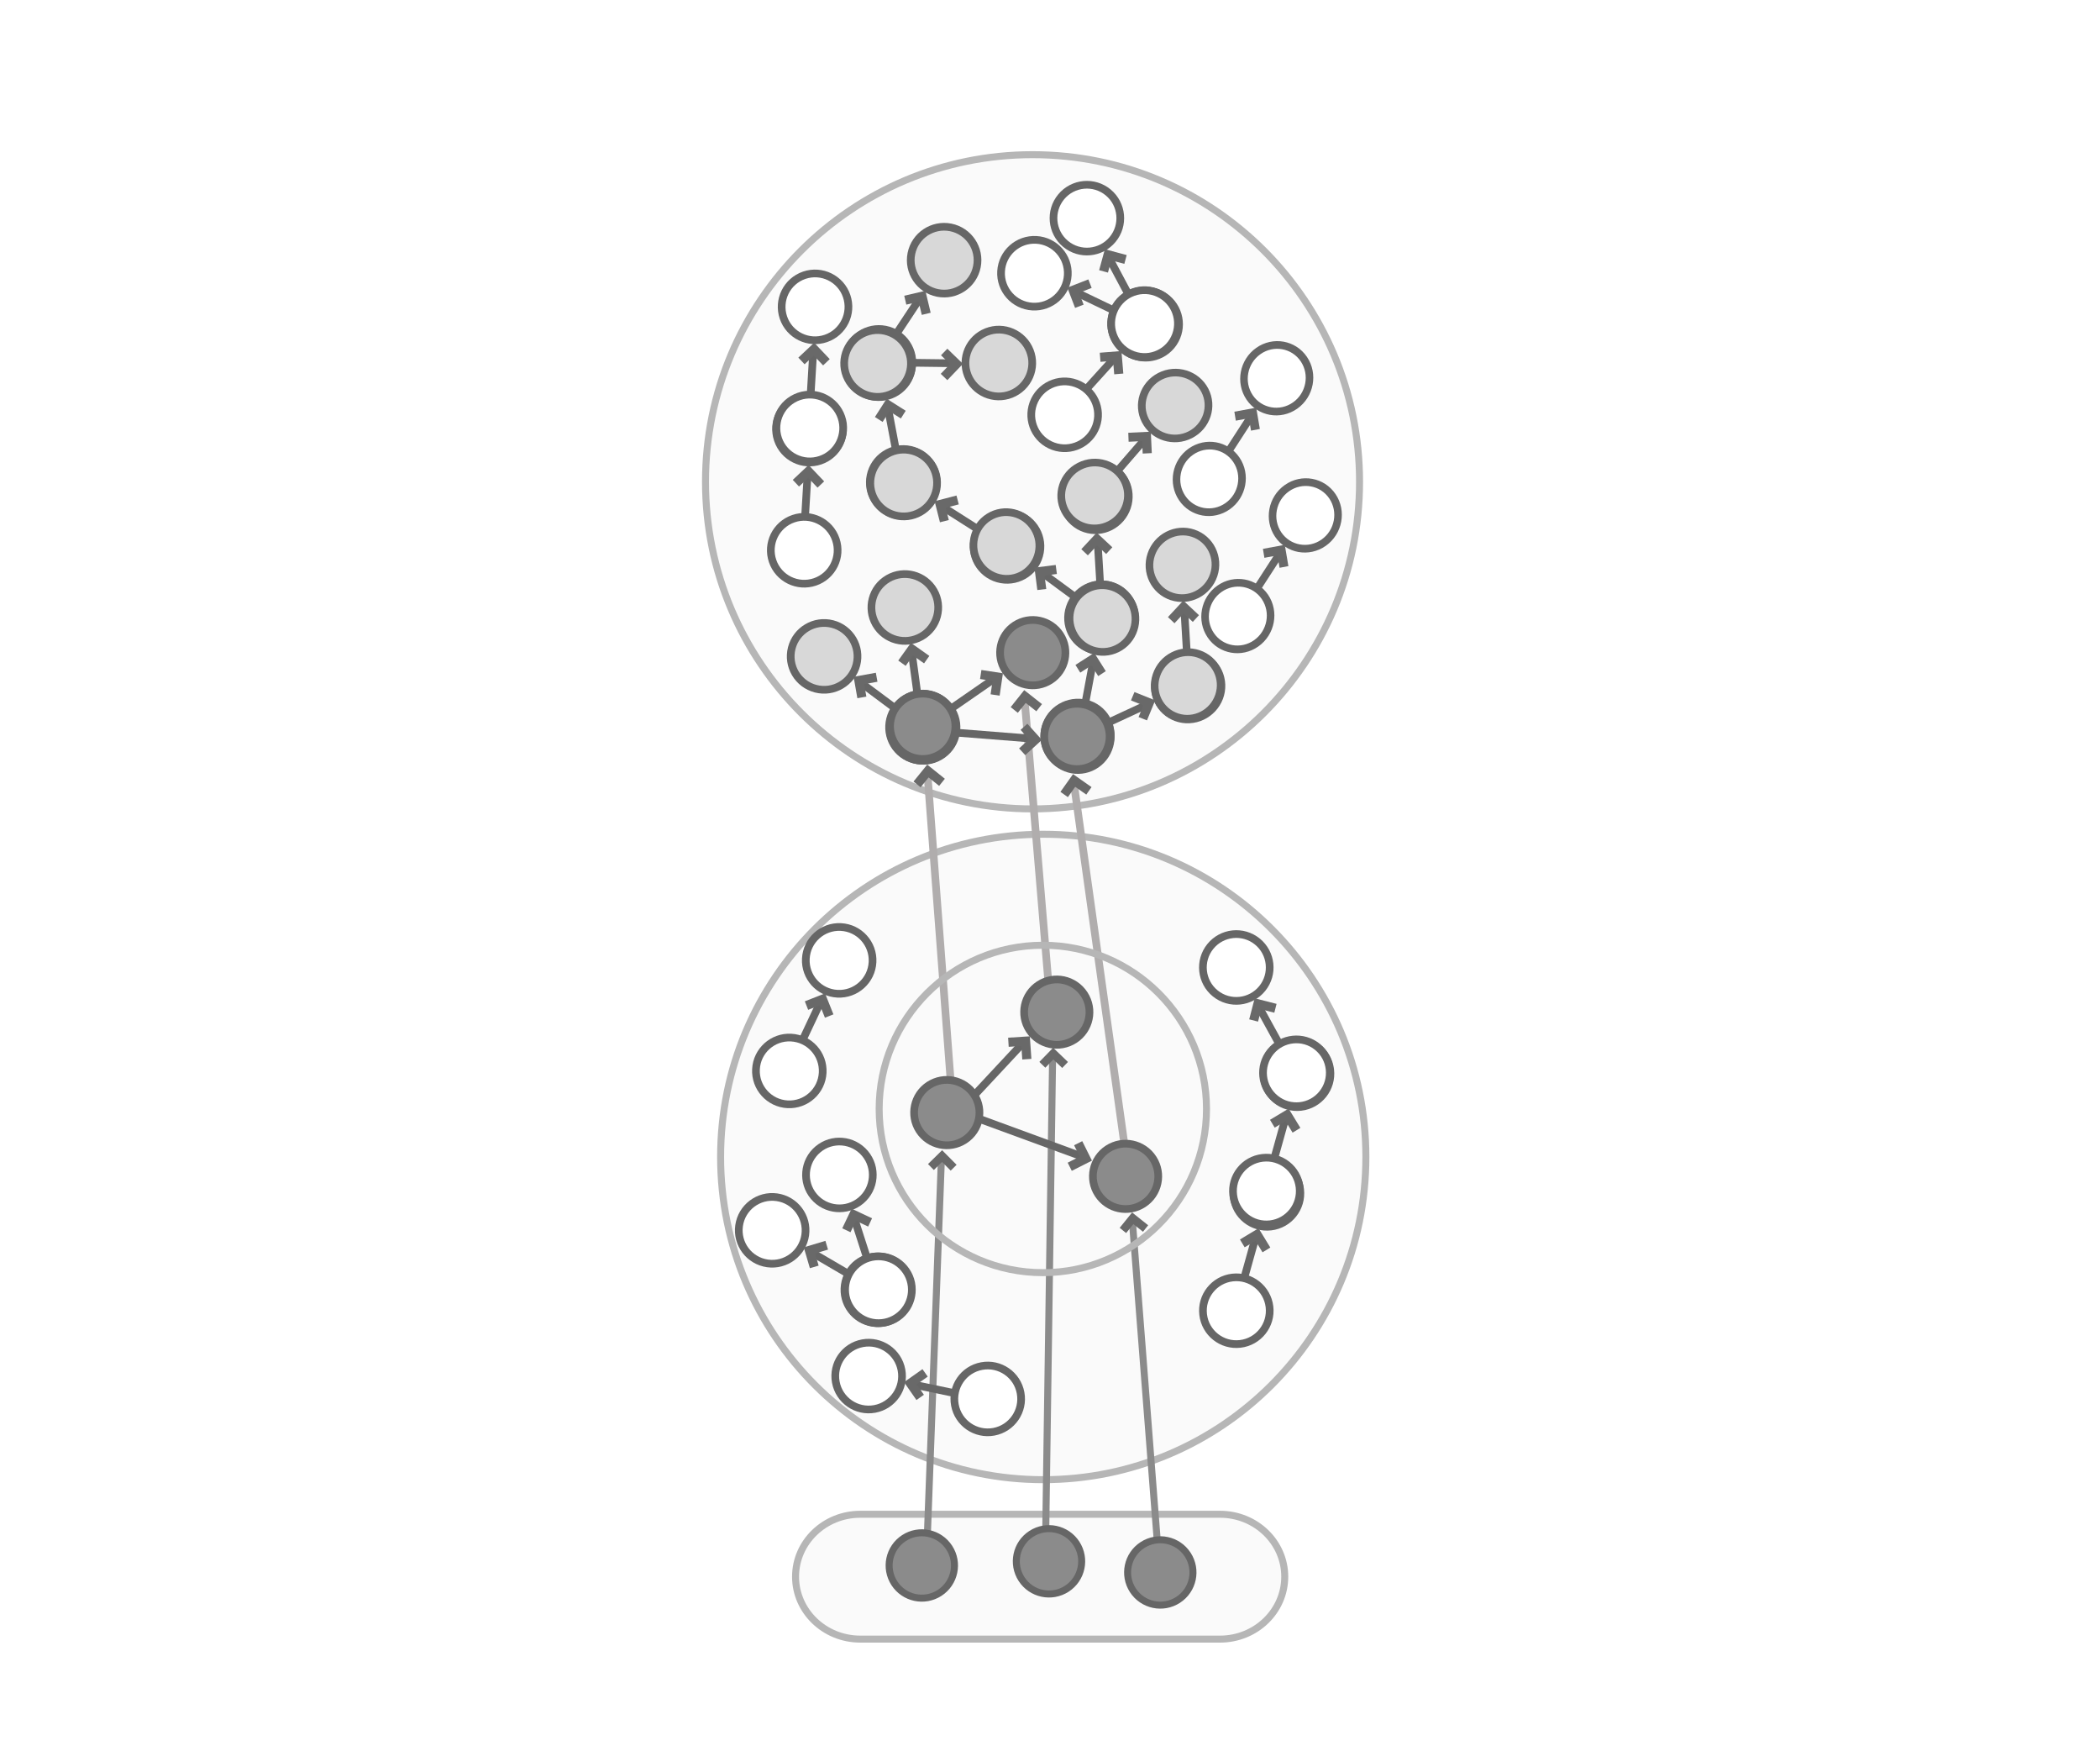
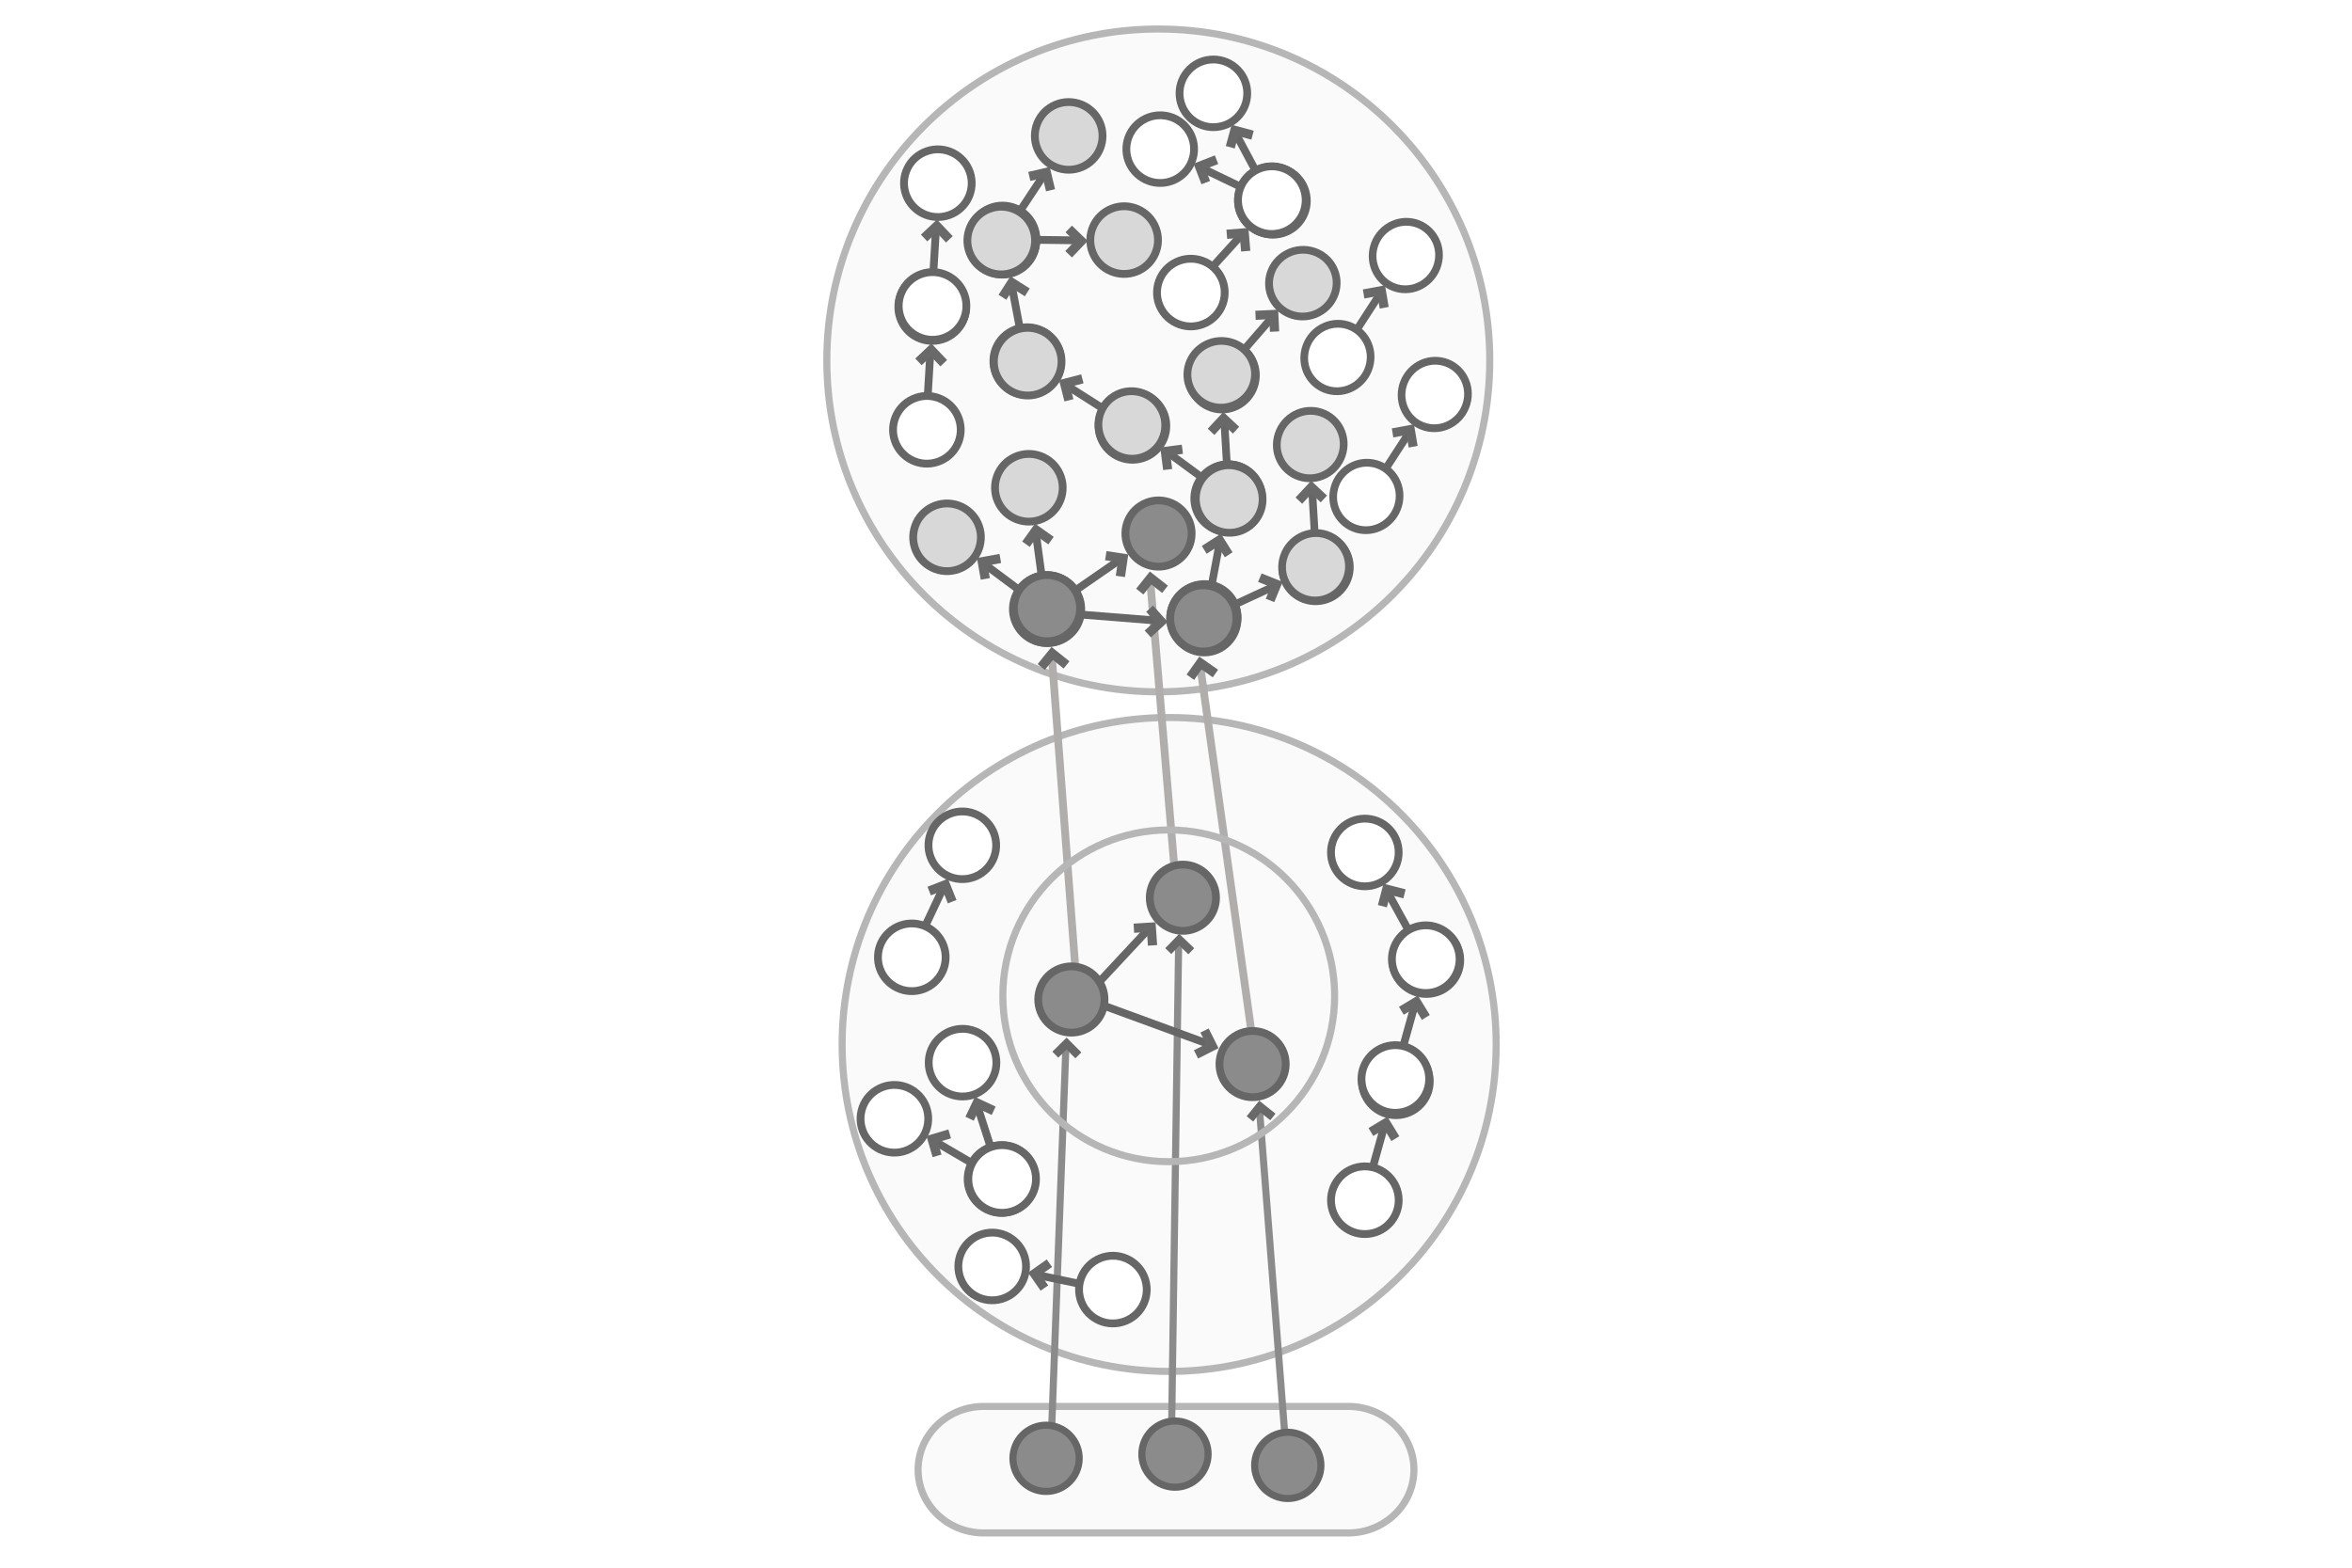
- <svg xmlns="http://www.w3.org/2000/svg" xmlns:xlink="http://www.w3.org/1999/xlink" width="300px" height="250px" viewBox="0 0 300 250">
+ <svg xmlns="http://www.w3.org/2000/svg" xmlns:xlink="http://www.w3.org/1999/xlink" width="300px" height="200px" viewBox="0 0 300 221">
  <defs>
    <symbol id="symbol-1" viewBox="0 0 75.989 137.212">
      <circle style="fill: rgb(216, 216, 216); stroke-width: 5px; stroke: rgb(102, 102, 102);" cx="243.248" cy="327.315" r="21.703" transform="matrix(0.838671, -0.544639, 0.544639, 0.838671, -336.3064, -34.83715)" />
      <circle style="fill: rgb(216, 216, 216); stroke-width: 5px; stroke: rgb(102, 102, 102);" cx="271.904" cy="253.912" r="21.703" transform="matrix(0.838671, -0.544639, 0.544639, 0.838671, -336.3064, -34.83715)" />
      <line style="stroke-width: 5px; marker-start: url(#marker-0); stroke: rgb(102, 102, 102);" x1="260.613" y1="282.91" x2="251.477" y2="305.225" transform="matrix(0.838671, -0.544639, 0.544639, 0.838671, -336.3064, -34.83715)" />
    </symbol>
    <marker id="marker-0" viewBox="0 0 12.641 9.03" overflow="visible" orient="auto" refX="6.32" refY="4.51">
      <polyline style="fill: none; stroke-miterlimit: 2; stroke-width: 5px; stroke: rgb(105, 105, 105);" points="2 3.775 10.625 0 14.641 9.03" transform="matrix(-0.390731, -0.920505, 0.920505, -0.390731, 7.415497, 13.93821)" />
    </marker>
    <symbol id="symbol-2" viewBox="0 0 75.989 137.212">
      <circle style="stroke-width: 5px; stroke: rgb(102, 102, 102); fill: rgb(255, 255, 255);" cx="243.248" cy="327.315" r="21.703" transform="matrix(0.838671, -0.544639, 0.544639, 0.838671, -336.3064, -34.83715)" />
      <circle style="stroke-width: 5px; stroke: rgb(102, 102, 102); fill: rgb(255, 255, 255);" cx="271.904" cy="253.912" r="21.703" transform="matrix(0.838671, -0.544639, 0.544639, 0.838671, -336.3064, -34.83715)" />
      <line style="stroke-width: 5px; marker-start: url(#marker-0); stroke: rgb(102, 102, 102); fill: rgb(255, 255, 255);" x1="222.038" y1="264.931" x2="212.902" y2="287.246" transform="matrix(0.838671, -0.544639, 0.544639, 0.838671, -294.162, -40.76803)" />
    </symbol>
  </defs>
-   <circle cx="147.504" cy="68.809" r="46.718" style="fill: rgb(250, 250, 250); stroke: rgb(182, 182, 182);" />
-   <use width="75.989" height="137.212" transform="matrix(0.219831, 0, 0, 0.219831, 118.9304, 45.34273)" style="stroke-width: 23.94px; stroke: rgb(166, 172, 148);" xlink:href="#symbol-1" />
-   <use width="75.989" height="137.212" transform="matrix(0.157513, 0.153347, -0.153347, 0.157513, 134.7513, 27.82549)" style="stroke-width: 23.94px; stroke: rgb(166, 172, 148);" xlink:href="#symbol-1" />
-   <use width="75.989" height="137.212" transform="matrix(-0.216426, 0, 0, 0.219831, 163.9344, 81.64036)" style="stroke-width: 23.94px; stroke: rgb(166, 172, 148);" xlink:href="#symbol-1" />
-   <use width="75.989" height="137.212" transform="matrix(-0.210659, 0.056446, 0.053174, 0.211602, 161.2733, 62.92448)" style="stroke-width: 23.94px; stroke: rgb(166, 172, 148);" xlink:href="#symbol-1" />
-   <use width="75.989" height="137.212" transform="matrix(0.150463, -0.160271, 0.160271, 0.150463, 119.7682, 69.27989)" style="stroke-width: 23.94px; stroke: rgb(166, 172, 148);" xlink:href="#symbol-1" />
-   <use width="75.989" height="137.212" transform="matrix(-0.190152, -0.106797, -0.109796, 0.188541, 176.8828, 55.46308)" style="stroke-width: 23.94px; stroke: rgb(166, 172, 148);" xlink:href="#symbol-1" />
-   <use width="75.989" height="137.212" transform="matrix(-0.091178, 0.198116, 0.196751, 0.094296, 140.6028, 69.12927)" style="stroke-width: 23.94px; stroke: rgb(166, 172, 148);" xlink:href="#symbol-1" />
-   <use width="75.989" height="137.212" transform="matrix(0.21953, 0.011499, -0.011499, 0.21953, 123.0149, 79.82645)" style="stroke-width: 23.94px; stroke: rgb(166, 172, 148);" xlink:href="#symbol-1" />
-   <use width="75.989" height="137.212" transform="matrix(-0.043677, 0.215448, -0.215448, -0.043677, 150.47, 46.69033)" style="stroke-width: 23.94px; stroke: rgb(166, 172, 148);" xlink:href="#symbol-1" />
-   <use width="75.989" height="137.212" transform="matrix(0.213156, 0.053754, -0.053754, 0.213156, 110.8523, 53.27249)" xlink:href="#symbol-2" />
-   <use width="75.989" height="137.212" transform="matrix(-0.198729, -0.081985, -0.083836, 0.203217, 194.9547, 69.97237)" xlink:href="#symbol-2" />
-   <use width="75.989" height="137.212" transform="matrix(0.213156, 0.053754, -0.053754, 0.213156, 111.6496, 35.81168)" xlink:href="#symbol-2" />
-   <use width="75.989" height="137.212" transform="matrix(-0.198729, -0.081985, -0.083836, 0.203217, 190.8744, 50.38456)" xlink:href="#symbol-2" />
-   <use width="75.989" height="137.212" transform="matrix(0.161898, -0.148711, 0.148711, 0.161898, 108.4036, 93.34883)" style="stroke-width: 23.94px; stroke: rgb(166, 172, 148);" xlink:href="#symbol-1" />
-   <use width="75.989" height="137.212" transform="matrix(-0.125455, -0.176356, -0.17913, 0.127427, 178.8933, 99.505)" style="stroke-width: 23.94px; stroke: rgb(166, 172, 148);" xlink:href="#symbol-1" />
-   <use width="75.989" height="137.212" transform="matrix(-0.210659, 0.056446, 0.053174, 0.211602, 173.6498, 72.62282)" style="stroke-width: 23.94px; stroke: rgb(166, 172, 148);" xlink:href="#symbol-1" />
-   <use width="75.989" height="137.212" transform="matrix(0.130381, -0.176993, 0.176993, 0.130381, 138.5475, 40.42254)" xlink:href="#symbol-2" />
-   <use width="75.989" height="137.212" transform="matrix(0.209861, -0.065449, 0.065449, 0.209861, 147.0043, 26.82193)" xlink:href="#symbol-2" />
-   <circle cx="149.035" cy="165.239" r="46.091" style="fill: rgb(250, 250, 250); stroke: rgb(182, 182, 182);" />
-   <use width="75.989" height="137.212" transform="matrix(0.144345, -0.165801, 0.165801, 0.144345, 100.9982, 176.3602)" xlink:href="#symbol-2" />
-   <rect x="113.651" y="216.269" width="69.885" height="17.831" style="fill: rgb(250, 250, 250); stroke: rgb(182, 182, 182);" rx="9.242" ry="9.242" />
-   <line style="marker-start: url(#marker-0); fill: rgb(255, 255, 255); stroke: rgb(139, 139, 139);" x1="160.191" y1="173.353" x2="128.28" y2="218.7" transform="matrix(0.838671, -0.544639, 0.544639, 0.838671, -94.2906, 107.6921)" />
-   <line style="marker-start: url(#marker-0); fill: rgb(255, 255, 255); stroke: rgb(139, 139, 139);" x1="183.524" y1="161.187" x2="143.452" y2="220.976" transform="matrix(0.838671, -0.544639, 0.544639, 0.838671, -91.3355, 115.9703)" />
-   <line style="marker-start: url(#marker-0); fill: rgb(255, 255, 255); stroke: rgb(139, 139, 139);" x1="181.755" y1="179.138" x2="158.428" y2="222.013" transform="matrix(0.838671, -0.544639, 0.544639, 0.838671, -88.20458, 123.4782)" />
-   <line style="marker-start: url(#marker-0); fill: rgb(255, 246, 246); stroke: rgb(176, 173, 173); stroke-width: 1.1px;" x1="144.892" y1="113.592" x2="123.513" y2="152.669" transform="matrix(0.838671, -0.544639, 0.544639, 0.838671, -50.85724, 94.56973)" />
-   <line style="marker-start: url(#marker-0); fill: rgb(255, 246, 246); stroke: rgb(176, 173, 173); stroke-width: 1.1px;" x1="154.654" y1="104.196" x2="135.882" y2="139.224" transform="matrix(0.838671, -0.544639, 0.544639, 0.838671, -40.0534, 97.12492)" />
-   <line style="marker-start: url(#marker-0); fill: rgb(255, 246, 246); stroke: rgb(176, 173, 173); stroke-width: 1.1px;" x1="162.501" y1="116.155" x2="140.856" y2="162.507" transform="matrix(0.838671, -0.544639, 0.544639, 0.838671, -46.08124, 103.3593)" />
-   <line style="marker-start: url(#marker-0); stroke: rgb(102, 102, 102); fill: rgb(255, 255, 255); stroke-width: 1.1px;" x1="142.49" y1="99.105" x2="134.998" y2="99.324" transform="matrix(0.838671, -0.544639, 0.544639, 0.838671, -31.6526, 91.57157)" />
-   <circle cx="148.976" cy="158.381" r="23.382" style="fill: none; stroke: rgb(182, 182, 182);" />
-   <circle style="stroke: rgb(102, 102, 102); fill: rgb(139, 139, 139);" cx="52.336" cy="70.424" r="4.669" transform="matrix(0.838671, -0.544639, 0.544639, 0.838671, 49.43968, 193.0245)" />
-   <circle style="stroke: rgb(102, 102, 102); fill: rgb(139, 139, 139);" cx="52.336" cy="70.424" r="4.669" transform="matrix(0.838671, -0.544639, 0.544639, 0.838671, 67.60835, 192.4308)" />
-   <circle style="stroke: rgb(102, 102, 102); fill: rgb(139, 139, 139);" cx="52.336" cy="70.424" r="4.669" transform="matrix(0.838671, -0.544639, 0.544639, 0.838671, 83.50694, 194.0207)" />
-   <circle style="stroke: rgb(102, 102, 102); fill: rgb(139, 139, 139); stroke-width: 1.1px;" cx="52.336" cy="70.424" r="4.669" transform="matrix(0.838671, -0.544639, 0.544639, 0.838671, 49.57017, 73.17348)" />
-   <circle style="stroke: rgb(102, 102, 102); fill: rgb(139, 139, 139); stroke-width: 1.1px;" cx="52.336" cy="70.424" r="4.669" transform="matrix(0.838671, -0.544639, 0.544639, 0.838671, 65.28764, 62.65562)" />
-   <circle style="stroke: rgb(102, 102, 102); fill: rgb(139, 139, 139); stroke-width: 1.1px;" cx="52.336" cy="70.424" r="4.669" transform="matrix(0.838671, -0.544639, 0.544639, 0.838671, 71.60207, 74.61921)" />
-   <line style="marker-start: url(#marker-0); stroke: rgb(102, 102, 102); fill: rgb(255, 255, 255); stroke-width: 1.1px;" x1="146.047" y1="108.312" x2="137.556" y2="101.787" transform="matrix(0.838671, -0.544639, 0.544639, 0.838671, -34.3373, 94.17816)" />
-   <use width="75.989" height="137.212" transform="matrix(0.197043, 0.097463, -0.097463, 0.197043, 178.0068, 161.5969)" xlink:href="#symbol-2" />
-   <use width="75.989" height="137.212" transform="matrix(0.132618, 0.175324, -0.175324, 0.132618, 164.7908, 36.97035)" xlink:href="#symbol-2" />
-   <line style="marker-start: url(#marker-0); stroke: rgb(102, 102, 102); fill: rgb(255, 255, 255); stroke-width: 1.1px;" x1="148.113" y1="152.081" x2="138.433" y2="154.495" transform="matrix(0.838671, -0.544639, 0.544639, 0.838671, -61.14662, 102.3434)" />
-   <circle style="stroke: rgb(102, 102, 102); fill: rgb(139, 139, 139); stroke-width: 1.1px;" cx="52.336" cy="70.424" r="4.669" transform="matrix(0.838671, -0.544639, 0.544639, 0.838671, 53.00564, 128.3438)" />
-   <circle style="stroke: rgb(102, 102, 102); fill: rgb(139, 139, 139); stroke-width: 1.1px;" cx="52.336" cy="70.424" r="4.669" transform="matrix(0.838671, -0.544639, 0.544639, 0.838671, 68.72311, 113.996)" />
-   <circle style="stroke: rgb(102, 102, 102); fill: rgb(139, 139, 139); stroke-width: 1.1px;" cx="52.336" cy="70.424" r="4.669" transform="matrix(0.838671, -0.544639, 0.544639, 0.838671, 78.54827, 137.4493)" />
-   <line style="marker-start: url(#marker-0); stroke: rgb(102, 102, 102); fill: rgb(255, 255, 255); stroke-width: 1.1px;" x1="150.26" y1="169.316" x2="140.991" y2="156.958" transform="matrix(0.838671, -0.544639, 0.544639, 0.838671, -63.8314, 104.9497)" />
-   <use width="75.989" height="137.212" transform="matrix(0.197043, 0.097463, -0.097463, 0.197043, 182.3006, 144.5067)" xlink:href="#symbol-2" />
-   <use width="75.989" height="137.212" transform="matrix(0.17796, 0.129059, -0.129059, 0.17796, 118.415, 127.9456)" xlink:href="#symbol-2" />
-   <use width="75.989" height="137.212" transform="matrix(0.218136, -0.027257, 0.027257, 0.218136, 112.5474, 162.0753)" xlink:href="#symbol-2" />
-   <use width="75.989" height="137.212" transform="matrix(0.209022, -0.06809, 0.06809, 0.209022, 168.2945, 133.9435)" xlink:href="#symbol-2" />
-   <use width="75.989" height="137.212" transform="matrix(0.08424, -0.203051, 0.203051, 0.08424, 115.4677, 200.0999)" xlink:href="#symbol-2" />
+   <circle cx="147.504" cy="50.809" r="46.718" style="fill: rgb(250, 250, 250); stroke: rgb(182, 182, 182);" />
+   <use width="75.989" height="137.212" transform="matrix(0.219831, 0, 0, 0.219831, 118.9304, 27.34274)" style="stroke-width: 23.94px; stroke: rgb(166, 172, 148);" xlink:href="#symbol-1" />
+   <use width="75.989" height="137.212" transform="matrix(0.157513, 0.153347, -0.153347, 0.157513, 134.7513, 9.825493)" style="stroke-width: 23.94px; stroke: rgb(166, 172, 148);" xlink:href="#symbol-1" />
+   <use width="75.989" height="137.212" transform="matrix(-0.216426, 0, 0, 0.219831, 163.9344, 63.64036)" style="stroke-width: 23.94px; stroke: rgb(166, 172, 148);" xlink:href="#symbol-1" />
+   <use width="75.989" height="137.212" transform="matrix(-0.210659, 0.056446, 0.053174, 0.211602, 161.2733, 44.92448)" style="stroke-width: 23.94px; stroke: rgb(166, 172, 148);" xlink:href="#symbol-1" />
+   <use width="75.989" height="137.212" transform="matrix(0.150463, -0.160271, 0.160271, 0.150463, 119.7682, 51.27989)" style="stroke-width: 23.94px; stroke: rgb(166, 172, 148);" xlink:href="#symbol-1" />
+   <use width="75.989" height="137.212" transform="matrix(-0.190152, -0.106797, -0.109796, 0.188541, 176.8828, 37.46308)" style="stroke-width: 23.94px; stroke: rgb(166, 172, 148);" xlink:href="#symbol-1" />
+   <use width="75.989" height="137.212" transform="matrix(-0.091178, 0.198116, 0.196751, 0.094296, 140.6028, 51.12926)" style="stroke-width: 23.94px; stroke: rgb(166, 172, 148);" xlink:href="#symbol-1" />
+   <use width="75.989" height="137.212" transform="matrix(0.21953, 0.011499, -0.011499, 0.21953, 123.0149, 61.82645)" style="stroke-width: 23.94px; stroke: rgb(166, 172, 148);" xlink:href="#symbol-1" />
+   <use width="75.989" height="137.212" transform="matrix(-0.043677, 0.215448, -0.215448, -0.043677, 150.47, 28.69033)" style="stroke-width: 23.94px; stroke: rgb(166, 172, 148);" xlink:href="#symbol-1" />
+   <use width="75.989" height="137.212" transform="matrix(0.213156, 0.053754, -0.053754, 0.213156, 110.8523, 35.27249)" xlink:href="#symbol-2" />
+   <use width="75.989" height="137.212" transform="matrix(-0.198729, -0.081985, -0.083836, 0.203217, 194.9547, 51.97237)" xlink:href="#symbol-2" />
+   <use width="75.989" height="137.212" transform="matrix(0.213156, 0.053754, -0.053754, 0.213156, 111.6496, 17.81168)" xlink:href="#symbol-2" />
+   <use width="75.989" height="137.212" transform="matrix(-0.198729, -0.081985, -0.083836, 0.203217, 190.8744, 32.38456)" xlink:href="#symbol-2" />
+   <use width="75.989" height="137.212" transform="matrix(0.161898, -0.148711, 0.148711, 0.161898, 108.4036, 75.34883)" style="stroke-width: 23.94px; stroke: rgb(166, 172, 148);" xlink:href="#symbol-1" />
+   <use width="75.989" height="137.212" transform="matrix(-0.125455, -0.176356, -0.17913, 0.127427, 178.8933, 81.505)" style="stroke-width: 23.94px; stroke: rgb(166, 172, 148);" xlink:href="#symbol-1" />
+   <use width="75.989" height="137.212" transform="matrix(-0.210659, 0.056446, 0.053174, 0.211602, 173.6498, 54.62282)" style="stroke-width: 23.94px; stroke: rgb(166, 172, 148);" xlink:href="#symbol-1" />
+   <use width="75.989" height="137.212" transform="matrix(0.130381, -0.176993, 0.176993, 0.130381, 138.5475, 22.42253)" xlink:href="#symbol-2" />
+   <use width="75.989" height="137.212" transform="matrix(0.209861, -0.065449, 0.065449, 0.209861, 147.0043, 8.821932)" xlink:href="#symbol-2" />
+   <circle cx="149.035" cy="147.239" r="46.091" style="fill: rgb(250, 250, 250); stroke: rgb(182, 182, 182);" />
+   <use width="75.989" height="137.212" transform="matrix(0.144345, -0.165801, 0.165801, 0.144345, 100.9982, 158.3602)" xlink:href="#symbol-2" />
+   <rect x="113.651" y="198.269" width="69.885" height="17.831" style="fill: rgb(250, 250, 250); stroke: rgb(182, 182, 182);" rx="9.242" ry="9.242" />
+   <line style="marker-start: url(#marker-0); fill: rgb(255, 255, 255); stroke: rgb(139, 139, 139);" x1="149.395" y1="152.864" x2="117.484" y2="198.211" transform="matrix(0.838671, -0.544639, 0.544639, 0.838671, -74.07683, 100.9957)" />
+   <line style="marker-start: url(#marker-0); fill: rgb(255, 255, 255); stroke: rgb(139, 139, 139);" x1="169.884" y1="139.288" x2="129.812" y2="199.077" transform="matrix(0.838671, -0.544639, 0.544639, 0.838671, -67.96848, 108.9071)" />
+   <line style="marker-start: url(#marker-0); fill: rgb(255, 255, 255); stroke: rgb(139, 139, 139);" x1="175.351" y1="159.619" x2="152.024" y2="202.494" transform="matrix(0.838671, -0.544639, 0.544639, 0.838671, -72.20281, 118.3603)" />
+   <line style="marker-start: url(#marker-0); fill: rgb(255, 246, 246); stroke: rgb(176, 173, 173); stroke-width: 1.1px;" x1="144.892" y1="95.592" x2="123.513" y2="134.669" transform="matrix(0.838671, -0.544639, 0.544639, 0.838671, -41.05375, 91.66581)" />
+   <line style="marker-start: url(#marker-0); fill: rgb(255, 246, 246); stroke: rgb(176, 173, 173); stroke-width: 1.1px;" x1="157.453" y1="84.567" x2="138.681" y2="119.595" transform="matrix(0.838671, -0.544639, 0.544639, 0.838671, -31.70973, 97.11169)" />
+   <line style="marker-start: url(#marker-0); fill: rgb(255, 246, 246); stroke: rgb(176, 173, 173); stroke-width: 1.1px;" x1="167.835" y1="96.426" x2="146.19" y2="142.778" transform="matrix(0.838671, -0.544639, 0.544639, 0.838671, -39.80918, 104.8104)" />
+   <line style="marker-start: url(#marker-0); stroke: rgb(102, 102, 102); fill: rgb(255, 255, 255); stroke-width: 1.1px;" x1="142.49" y1="81.105" x2="134.998" y2="81.324" transform="matrix(0.838671, -0.544639, 0.544639, 0.838671, -21.8491, 88.66764)" />
+   <circle cx="148.976" cy="140.381" r="23.382" style="fill: none; stroke: rgb(182, 182, 182);" />
+   <circle style="stroke: rgb(102, 102, 102); fill: rgb(139, 139, 139);" cx="52.336" cy="70.424" r="4.669" transform="matrix(0.838671, -0.544639, 0.544639, 0.838671, 49.43968, 175.0245)" />
+   <circle style="stroke: rgb(102, 102, 102); fill: rgb(139, 139, 139);" cx="52.336" cy="70.424" r="4.669" transform="matrix(0.838671, -0.544639, 0.544639, 0.838671, 67.60835, 174.4308)" />
+   <circle style="stroke: rgb(102, 102, 102); fill: rgb(139, 139, 139);" cx="52.336" cy="70.424" r="4.669" transform="matrix(0.838671, -0.544639, 0.544639, 0.838671, 83.50694, 176.0207)" />
+   <circle style="stroke: rgb(102, 102, 102); fill: rgb(139, 139, 139); stroke-width: 1.1px;" cx="52.336" cy="70.424" r="4.669" transform="matrix(0.838671, -0.544639, 0.544639, 0.838671, 49.57017, 55.17348)" />
+   <circle style="stroke: rgb(102, 102, 102); fill: rgb(139, 139, 139); stroke-width: 1.1px;" cx="52.336" cy="70.424" r="4.669" transform="matrix(0.838671, -0.544639, 0.544639, 0.838671, 65.28764, 44.65562)" />
+   <circle style="stroke: rgb(102, 102, 102); fill: rgb(139, 139, 139); stroke-width: 1.1px;" cx="52.336" cy="70.424" r="4.669" transform="matrix(0.838671, -0.544639, 0.544639, 0.838671, 71.60207, 56.61921)" />
+   <line style="marker-start: url(#marker-0); stroke: rgb(102, 102, 102); fill: rgb(255, 255, 255); stroke-width: 1.1px;" x1="146.047" y1="90.312" x2="137.556" y2="83.787" transform="matrix(0.838671, -0.544639, 0.544639, 0.838671, -24.5338, 91.27423)" />
+   <use width="75.989" height="137.212" transform="matrix(0.197043, 0.097463, -0.097463, 0.197043, 178.0068, 143.5969)" xlink:href="#symbol-2" />
+   <use width="75.989" height="137.212" transform="matrix(0.132618, 0.175324, -0.175324, 0.132618, 164.7908, 18.97035)" xlink:href="#symbol-2" />
+   <line style="marker-start: url(#marker-0); stroke: rgb(102, 102, 102); fill: rgb(255, 255, 255); stroke-width: 1.1px;" x1="147.339" y1="133.663" x2="137.659" y2="136.077" transform="matrix(0.838671, -0.544639, 0.544639, 0.838671, -50.46617, 99.36896)" />
+   <circle style="stroke: rgb(102, 102, 102); fill: rgb(139, 139, 139); stroke-width: 1.1px;" cx="52.336" cy="70.424" r="4.669" transform="matrix(0.838671, -0.544639, 0.544639, 0.838671, 53.00564, 110.3438)" />
+   <circle style="stroke: rgb(102, 102, 102); fill: rgb(139, 139, 139); stroke-width: 1.1px;" cx="52.336" cy="70.424" r="4.669" transform="matrix(0.838671, -0.544639, 0.544639, 0.838671, 68.72311, 95.99605)" />
+   <circle style="stroke: rgb(102, 102, 102); fill: rgb(139, 139, 139); stroke-width: 1.1px;" cx="52.336" cy="70.424" r="4.669" transform="matrix(0.838671, -0.544639, 0.544639, 0.838671, 78.54827, 119.4493)" />
+   <line style="marker-start: url(#marker-0); stroke: rgb(102, 102, 102); fill: rgb(255, 255, 255); stroke-width: 1.1px;" x1="151.786" y1="150.634" x2="142.517" y2="138.276" transform="matrix(0.838671, -0.544639, 0.544639, 0.838671, -54.93595, 103.4492)" />
+   <use width="75.989" height="137.212" transform="matrix(0.197043, 0.097463, -0.097463, 0.197043, 182.3006, 126.5067)" xlink:href="#symbol-2" />
+   <use width="75.989" height="137.212" transform="matrix(0.17796, 0.129059, -0.129059, 0.17796, 118.415, 109.9456)" xlink:href="#symbol-2" />
+   <use width="75.989" height="137.212" transform="matrix(0.218136, -0.027257, 0.027257, 0.218136, 112.5474, 144.0753)" xlink:href="#symbol-2" />
+   <use width="75.989" height="137.212" transform="matrix(0.209022, -0.06809, 0.06809, 0.209022, 168.2945, 115.9435)" xlink:href="#symbol-2" />
+   <use width="75.989" height="137.212" transform="matrix(0.08424, -0.203051, 0.203051, 0.08424, 115.4677, 182.0999)" xlink:href="#symbol-2" />
</svg>
